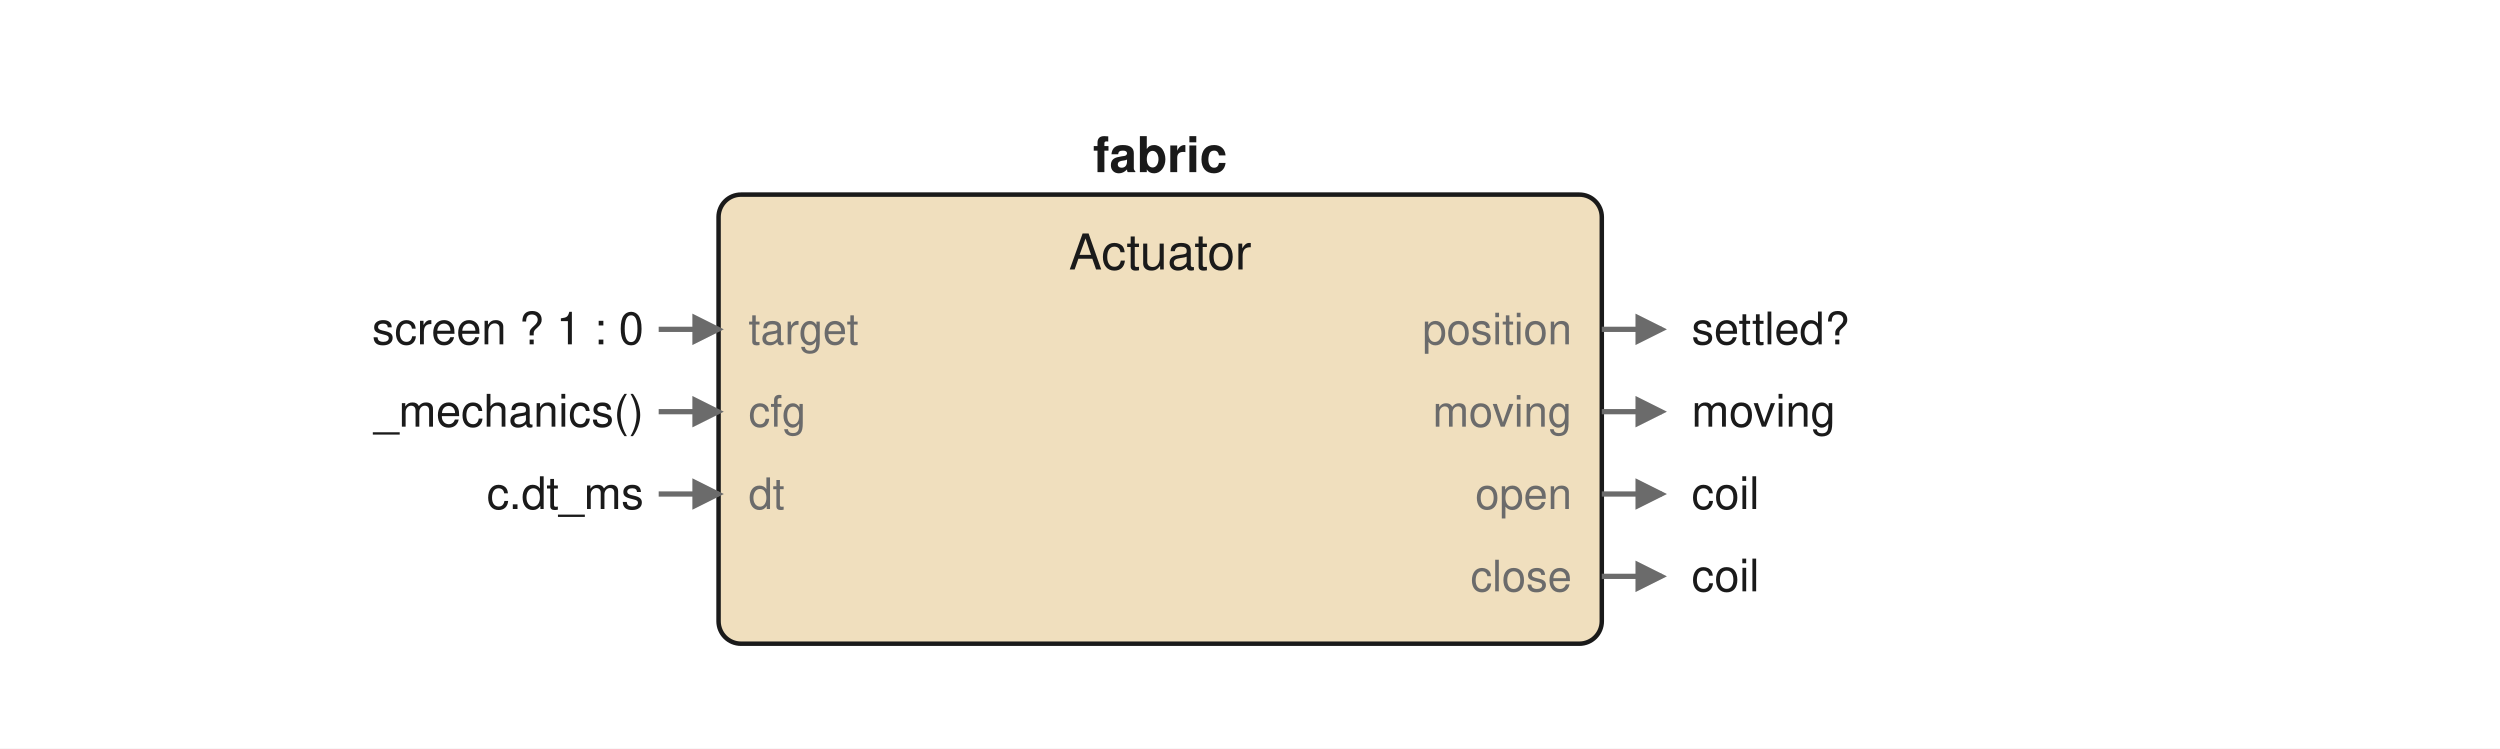
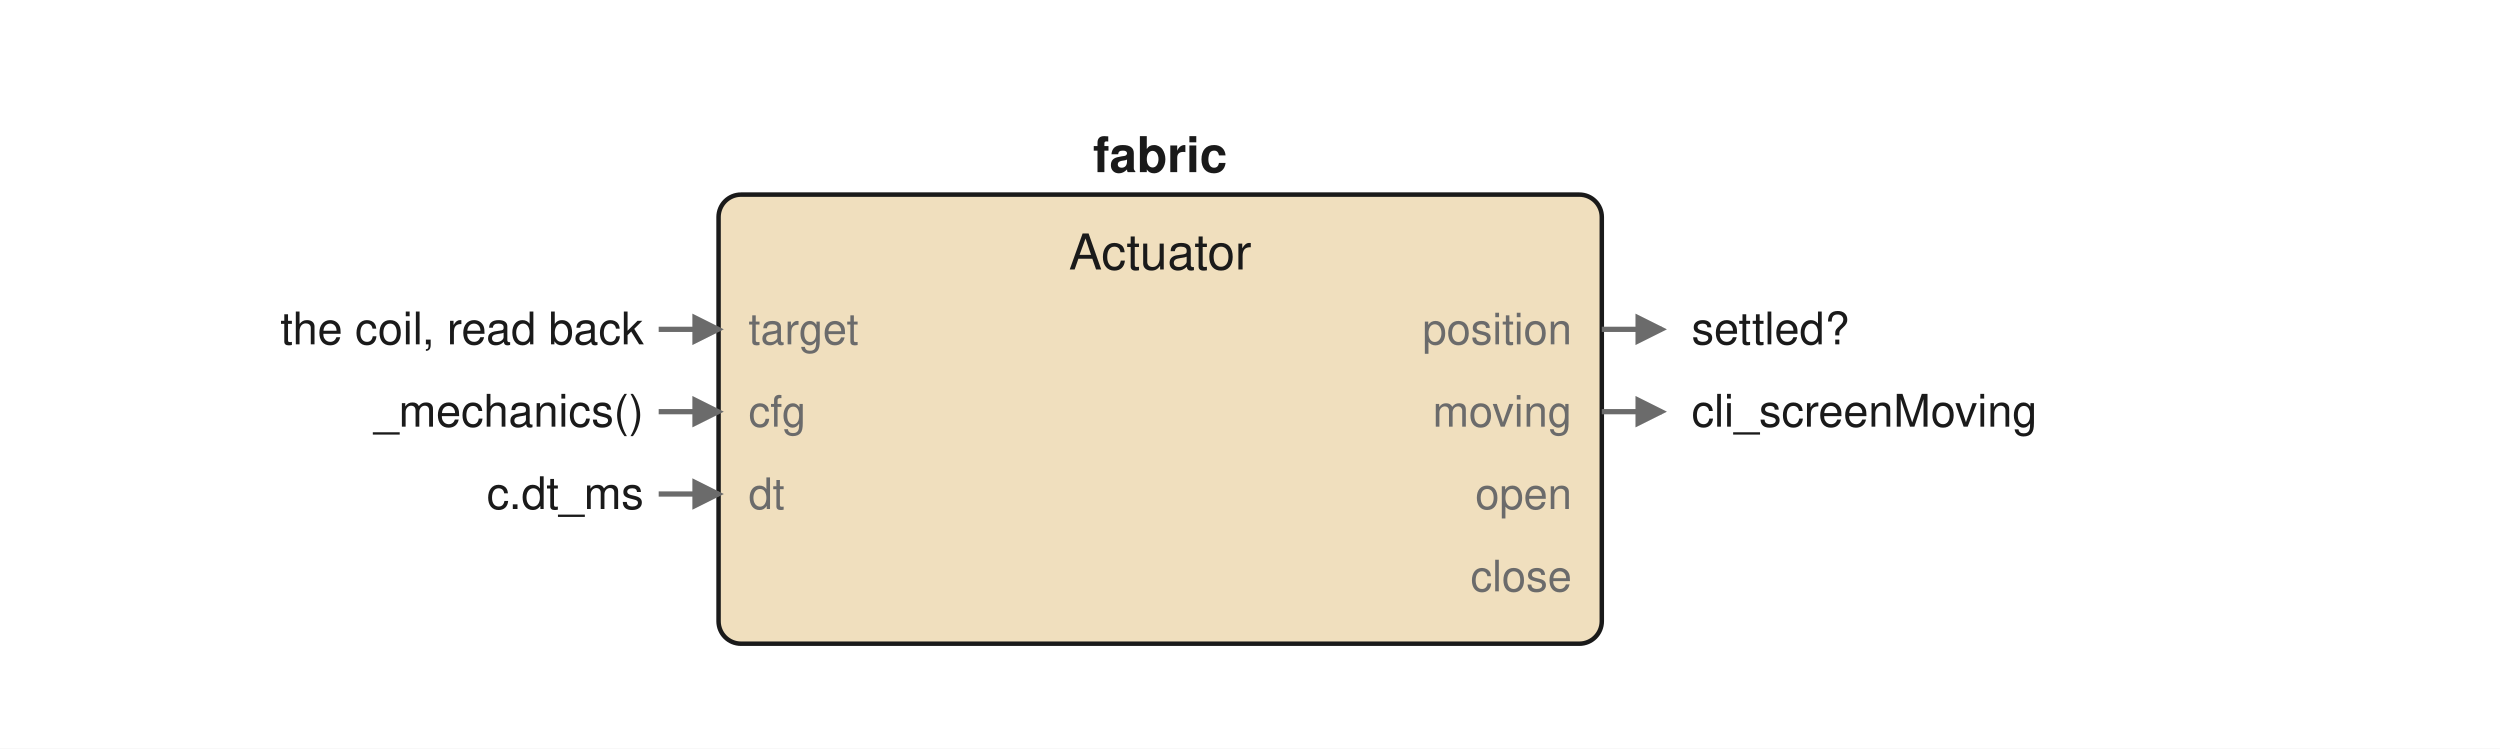
- <svg xmlns="http://www.w3.org/2000/svg" width="334" height="100" viewBox="0 0 334 100" style="max-width:100%;height:auto" content="&lt;mxfile host=&quot;app.diagrams.net&quot; type=&quot;device&quot;&gt;&lt;diagram id=&quot;screen_fbd&quot; name=&quot;screen_fbd&quot;&gt;&lt;mxGraphModel dx=&quot;334&quot; dy=&quot;100&quot; grid=&quot;0&quot; gridSize=&quot;10&quot; guides=&quot;1&quot; tooltips=&quot;1&quot; connect=&quot;1&quot; arrows=&quot;1&quot; fold=&quot;1&quot; page=&quot;1&quot; pageScale=&quot;1&quot; pageWidth=&quot;334&quot; pageHeight=&quot;100&quot; math=&quot;0&quot; shadow=&quot;0&quot;&gt;&lt;root&gt;&lt;mxCell id=&quot;0&quot;/&gt;&lt;mxCell id=&quot;1&quot; parent=&quot;0&quot;/&gt;&lt;mxCell id=&quot;n2&quot; value=&quot;&quot; style=&quot;rounded=1;fillColor=#f0dfbe;strokeColor=#1a1a1a;whiteSpace=wrap;html=1;fontSize=8&quot; vertex=&quot;1&quot; parent=&quot;1&quot;&gt;&lt;mxGeometry x=&quot;96&quot; y=&quot;26&quot; width=&quot;118&quot; height=&quot;60&quot; as=&quot;geometry&quot;/&gt;&lt;/mxCell&gt;&lt;mxCell id=&quot;n3&quot; value=&quot;fabric&quot; style=&quot;text;html=1;fontSize=6;fontColor=#1a1a1a;align=center;fontStyle=1&quot; vertex=&quot;1&quot; parent=&quot;1&quot;&gt;&lt;mxGeometry x=&quot;155.0&quot; y=&quot;16.4&quot; width=&quot;40&quot; height=&quot;10.6&quot; as=&quot;geometry&quot;/&gt;&lt;/mxCell&gt;&lt;mxCell id=&quot;n4&quot; value=&quot;Actuator&quot; style=&quot;text;html=1;fontSize=6;fontColor=#1a1a1a;align=center&quot; vertex=&quot;1&quot; parent=&quot;1&quot;&gt;&lt;mxGeometry x=&quot;155.0&quot; y=&quot;29.4&quot; width=&quot;40&quot; height=&quot;10.6&quot; as=&quot;geometry&quot;/&gt;&lt;/mxCell&gt;&lt;mxCell id=&quot;n5&quot; value=&quot;target&quot; style=&quot;text;html=1;fontSize=5;fontColor=#6b6b6b;align=left&quot; vertex=&quot;1&quot; parent=&quot;1&quot;&gt;&lt;mxGeometry x=&quot;100&quot; y=&quot;40.2&quot; width=&quot;40&quot; height=&quot;9.8&quot; as=&quot;geometry&quot;/&gt;&lt;/mxCell&gt;&lt;mxCell id=&quot;n6&quot; value=&quot;cfg&quot; style=&quot;text;html=1;fontSize=5;fontColor=#6b6b6b;align=left&quot; vertex=&quot;1&quot; parent=&quot;1&quot;&gt;&lt;mxGeometry x=&quot;100&quot; y=&quot;51.2&quot; width=&quot;40&quot; height=&quot;9.8&quot; as=&quot;geometry&quot;/&gt;&lt;/mxCell&gt;&lt;mxCell id=&quot;n7&quot; value=&quot;dt&quot; style=&quot;text;html=1;fontSize=5;fontColor=#6b6b6b;align=left&quot; vertex=&quot;1&quot; parent=&quot;1&quot;&gt;&lt;mxGeometry x=&quot;100&quot; y=&quot;62.2&quot; width=&quot;40&quot; height=&quot;9.8&quot; as=&quot;geometry&quot;/&gt;&lt;/mxCell&gt;&lt;mxCell id=&quot;n8&quot; value=&quot;position&quot; style=&quot;text;html=1;fontSize=5;fontColor=#6b6b6b;align=left&quot; vertex=&quot;1&quot; parent=&quot;1&quot;&gt;&lt;mxGeometry x=&quot;210&quot; y=&quot;40.2&quot; width=&quot;40&quot; height=&quot;9.8&quot; as=&quot;geometry&quot;/&gt;&lt;/mxCell&gt;&lt;mxCell id=&quot;n9&quot; value=&quot;moving&quot; style=&quot;text;html=1;fontSize=5;fontColor=#6b6b6b;align=left&quot; vertex=&quot;1&quot; parent=&quot;1&quot;&gt;&lt;mxGeometry x=&quot;210&quot; y=&quot;51.2&quot; width=&quot;40&quot; height=&quot;9.8&quot; as=&quot;geometry&quot;/&gt;&lt;/mxCell&gt;&lt;mxCell id=&quot;n10&quot; value=&quot;open&quot; style=&quot;text;html=1;fontSize=5;fontColor=#6b6b6b;align=left&quot; vertex=&quot;1&quot; parent=&quot;1&quot;&gt;&lt;mxGeometry x=&quot;210&quot; y=&quot;62.2&quot; width=&quot;40&quot; height=&quot;9.8&quot; as=&quot;geometry&quot;/&gt;&lt;/mxCell&gt;&lt;mxCell id=&quot;n11&quot; value=&quot;close&quot; style=&quot;text;html=1;fontSize=5;fontColor=#6b6b6b;align=left&quot; vertex=&quot;1&quot; parent=&quot;1&quot;&gt;&lt;mxGeometry x=&quot;210&quot; y=&quot;73.2&quot; width=&quot;40&quot; height=&quot;9.8&quot; as=&quot;geometry&quot;/&gt;&lt;/mxCell&gt;&lt;mxCell id=&quot;n12&quot; value=&quot;screen ? 1 : 0&quot; style=&quot;text;html=1;fontSize=6;fontColor=#1a1a1a;align=left&quot; vertex=&quot;1&quot; parent=&quot;1&quot;&gt;&lt;mxGeometry x=&quot;86&quot; y=&quot;40.0&quot; width=&quot;70&quot; height=&quot;10.0&quot; as=&quot;geometry&quot;/&gt;&lt;/mxCell&gt;&lt;mxCell id=&quot;e13&quot; value=&quot;&quot; style=&quot;edgeStyle=none;html=1;strokeColor=#6b6b6b;endArrow=block&quot; edge=&quot;1&quot; parent=&quot;1&quot;&gt;&lt;mxGeometry relative=&quot;1&quot; as=&quot;geometry&quot;&gt;&lt;mxPoint x=&quot;88&quot; y=&quot;44&quot; as=&quot;sourcePoint&quot;/&gt;&lt;mxPoint x=&quot;96&quot; y=&quot;44&quot; as=&quot;targetPoint&quot;/&gt;&lt;/mxGeometry&gt;&lt;/mxCell&gt;&lt;mxCell id=&quot;n14&quot; value=&quot;_mechanics()&quot; style=&quot;text;html=1;fontSize=6;fontColor=#1a1a1a;align=left&quot; vertex=&quot;1&quot; parent=&quot;1&quot;&gt;&lt;mxGeometry x=&quot;86&quot; y=&quot;51.0&quot; width=&quot;60&quot; height=&quot;10.0&quot; as=&quot;geometry&quot;/&gt;&lt;/mxCell&gt;&lt;mxCell id=&quot;e15&quot; value=&quot;&quot; style=&quot;edgeStyle=none;html=1;strokeColor=#6b6b6b;endArrow=block&quot; edge=&quot;1&quot; parent=&quot;1&quot;&gt;&lt;mxGeometry relative=&quot;1&quot; as=&quot;geometry&quot;&gt;&lt;mxPoint x=&quot;88&quot; y=&quot;55&quot; as=&quot;sourcePoint&quot;/&gt;&lt;mxPoint x=&quot;96&quot; y=&quot;55&quot; as=&quot;targetPoint&quot;/&gt;&lt;/mxGeometry&gt;&lt;/mxCell&gt;&lt;mxCell id=&quot;n16&quot; value=&quot;c.dt_ms&quot; style=&quot;text;html=1;fontSize=6;fontColor=#1a1a1a;align=left&quot; vertex=&quot;1&quot; parent=&quot;1&quot;&gt;&lt;mxGeometry x=&quot;86&quot; y=&quot;62.0&quot; width=&quot;40&quot; height=&quot;10.0&quot; as=&quot;geometry&quot;/&gt;&lt;/mxCell&gt;&lt;mxCell id=&quot;e17&quot; value=&quot;&quot; style=&quot;edgeStyle=none;html=1;strokeColor=#6b6b6b;endArrow=block&quot; edge=&quot;1&quot; parent=&quot;1&quot;&gt;&lt;mxGeometry relative=&quot;1&quot; as=&quot;geometry&quot;&gt;&lt;mxPoint x=&quot;88&quot; y=&quot;66&quot; as=&quot;sourcePoint&quot;/&gt;&lt;mxPoint x=&quot;96&quot; y=&quot;66&quot; as=&quot;targetPoint&quot;/&gt;&lt;/mxGeometry&gt;&lt;/mxCell&gt;&lt;mxCell id=&quot;e18&quot; value=&quot;&quot; style=&quot;edgeStyle=none;html=1;strokeColor=#6b6b6b;endArrow=block&quot; edge=&quot;1&quot; parent=&quot;1&quot;&gt;&lt;mxGeometry relative=&quot;1&quot; as=&quot;geometry&quot;&gt;&lt;mxPoint x=&quot;214&quot; y=&quot;44&quot; as=&quot;sourcePoint&quot;/&gt;&lt;mxPoint x=&quot;222&quot; y=&quot;44&quot; as=&quot;targetPoint&quot;/&gt;&lt;/mxGeometry&gt;&lt;/mxCell&gt;&lt;mxCell id=&quot;n19&quot; value=&quot;settled?&quot; style=&quot;text;html=1;fontSize=6;fontColor=#1a1a1a;align=left&quot; vertex=&quot;1&quot; parent=&quot;1&quot;&gt;&lt;mxGeometry x=&quot;226&quot; y=&quot;40.0&quot; width=&quot;40&quot; height=&quot;10.0&quot; as=&quot;geometry&quot;/&gt;&lt;/mxCell&gt;&lt;mxCell id=&quot;e20&quot; value=&quot;&quot; style=&quot;edgeStyle=none;html=1;strokeColor=#6b6b6b;endArrow=block&quot; edge=&quot;1&quot; parent=&quot;1&quot;&gt;&lt;mxGeometry relative=&quot;1&quot; as=&quot;geometry&quot;&gt;&lt;mxPoint x=&quot;214&quot; y=&quot;55&quot; as=&quot;sourcePoint&quot;/&gt;&lt;mxPoint x=&quot;222&quot; y=&quot;55&quot; as=&quot;targetPoint&quot;/&gt;&lt;/mxGeometry&gt;&lt;/mxCell&gt;&lt;mxCell id=&quot;n21&quot; value=&quot;moving&quot; style=&quot;text;html=1;fontSize=6;fontColor=#1a1a1a;align=left&quot; vertex=&quot;1&quot; parent=&quot;1&quot;&gt;&lt;mxGeometry x=&quot;226&quot; y=&quot;51.0&quot; width=&quot;40&quot; height=&quot;10.0&quot; as=&quot;geometry&quot;/&gt;&lt;/mxCell&gt;&lt;mxCell id=&quot;e22&quot; value=&quot;&quot; style=&quot;edgeStyle=none;html=1;strokeColor=#6b6b6b;endArrow=block&quot; edge=&quot;1&quot; parent=&quot;1&quot;&gt;&lt;mxGeometry relative=&quot;1&quot; as=&quot;geometry&quot;&gt;&lt;mxPoint x=&quot;214&quot; y=&quot;66&quot; as=&quot;sourcePoint&quot;/&gt;&lt;mxPoint x=&quot;222&quot; y=&quot;66&quot; as=&quot;targetPoint&quot;/&gt;&lt;/mxGeometry&gt;&lt;/mxCell&gt;&lt;mxCell id=&quot;n23&quot; value=&quot;coil&quot; style=&quot;text;html=1;fontSize=6;fontColor=#1a1a1a;align=left&quot; vertex=&quot;1&quot; parent=&quot;1&quot;&gt;&lt;mxGeometry x=&quot;226&quot; y=&quot;62.0&quot; width=&quot;40&quot; height=&quot;10.0&quot; as=&quot;geometry&quot;/&gt;&lt;/mxCell&gt;&lt;mxCell id=&quot;e24&quot; value=&quot;&quot; style=&quot;edgeStyle=none;html=1;strokeColor=#6b6b6b;endArrow=block&quot; edge=&quot;1&quot; parent=&quot;1&quot;&gt;&lt;mxGeometry relative=&quot;1&quot; as=&quot;geometry&quot;&gt;&lt;mxPoint x=&quot;214&quot; y=&quot;77&quot; as=&quot;sourcePoint&quot;/&gt;&lt;mxPoint x=&quot;222&quot; y=&quot;77&quot; as=&quot;targetPoint&quot;/&gt;&lt;/mxGeometry&gt;&lt;/mxCell&gt;&lt;mxCell id=&quot;n25&quot; value=&quot;coil&quot; style=&quot;text;html=1;fontSize=6;fontColor=#1a1a1a;align=left&quot; vertex=&quot;1&quot; parent=&quot;1&quot;&gt;&lt;mxGeometry x=&quot;226&quot; y=&quot;73.0&quot; width=&quot;40&quot; height=&quot;10.0&quot; as=&quot;geometry&quot;/&gt;&lt;/mxCell&gt;&lt;/root&gt;&lt;/mxGraphModel&gt;&lt;/diagram&gt;&lt;/mxfile&gt;">
+ <svg xmlns="http://www.w3.org/2000/svg" width="334" height="100" viewBox="0 0 334 100" style="max-width:100%;height:auto" content="&lt;mxfile host=&quot;app.diagrams.net&quot; type=&quot;device&quot;&gt;&lt;diagram id=&quot;screen_fbd&quot; name=&quot;screen_fbd&quot;&gt;&lt;mxGraphModel dx=&quot;334&quot; dy=&quot;100&quot; grid=&quot;0&quot; gridSize=&quot;10&quot; guides=&quot;1&quot; tooltips=&quot;1&quot; connect=&quot;1&quot; arrows=&quot;1&quot; fold=&quot;1&quot; page=&quot;1&quot; pageScale=&quot;1&quot; pageWidth=&quot;334&quot; pageHeight=&quot;100&quot; math=&quot;0&quot; shadow=&quot;0&quot;&gt;&lt;root&gt;&lt;mxCell id=&quot;0&quot;/&gt;&lt;mxCell id=&quot;1&quot; parent=&quot;0&quot;/&gt;&lt;mxCell id=&quot;n2&quot; value=&quot;&quot; style=&quot;rounded=1;fillColor=#f0dfbe;strokeColor=#1a1a1a;whiteSpace=wrap;html=1;fontSize=8&quot; vertex=&quot;1&quot; parent=&quot;1&quot;&gt;&lt;mxGeometry x=&quot;96&quot; y=&quot;26&quot; width=&quot;118&quot; height=&quot;60&quot; as=&quot;geometry&quot;/&gt;&lt;/mxCell&gt;&lt;mxCell id=&quot;n3&quot; value=&quot;fabric&quot; style=&quot;text;html=1;fontSize=6;fontColor=#1a1a1a;align=center;fontStyle=1&quot; vertex=&quot;1&quot; parent=&quot;1&quot;&gt;&lt;mxGeometry x=&quot;155.0&quot; y=&quot;16.4&quot; width=&quot;40&quot; height=&quot;10.6&quot; as=&quot;geometry&quot;/&gt;&lt;/mxCell&gt;&lt;mxCell id=&quot;n4&quot; value=&quot;Actuator&quot; style=&quot;text;html=1;fontSize=6;fontColor=#1a1a1a;align=center&quot; vertex=&quot;1&quot; parent=&quot;1&quot;&gt;&lt;mxGeometry x=&quot;155.0&quot; y=&quot;29.4&quot; width=&quot;40&quot; height=&quot;10.6&quot; as=&quot;geometry&quot;/&gt;&lt;/mxCell&gt;&lt;mxCell id=&quot;n5&quot; value=&quot;target&quot; style=&quot;text;html=1;fontSize=5;fontColor=#6b6b6b;align=left&quot; vertex=&quot;1&quot; parent=&quot;1&quot;&gt;&lt;mxGeometry x=&quot;100&quot; y=&quot;40.2&quot; width=&quot;40&quot; height=&quot;9.8&quot; as=&quot;geometry&quot;/&gt;&lt;/mxCell&gt;&lt;mxCell id=&quot;n6&quot; value=&quot;cfg&quot; style=&quot;text;html=1;fontSize=5;fontColor=#6b6b6b;align=left&quot; vertex=&quot;1&quot; parent=&quot;1&quot;&gt;&lt;mxGeometry x=&quot;100&quot; y=&quot;51.2&quot; width=&quot;40&quot; height=&quot;9.8&quot; as=&quot;geometry&quot;/&gt;&lt;/mxCell&gt;&lt;mxCell id=&quot;n7&quot; value=&quot;dt&quot; style=&quot;text;html=1;fontSize=5;fontColor=#6b6b6b;align=left&quot; vertex=&quot;1&quot; parent=&quot;1&quot;&gt;&lt;mxGeometry x=&quot;100&quot; y=&quot;62.2&quot; width=&quot;40&quot; height=&quot;9.8&quot; as=&quot;geometry&quot;/&gt;&lt;/mxCell&gt;&lt;mxCell id=&quot;n8&quot; value=&quot;position&quot; style=&quot;text;html=1;fontSize=5;fontColor=#6b6b6b;align=left&quot; vertex=&quot;1&quot; parent=&quot;1&quot;&gt;&lt;mxGeometry x=&quot;210&quot; y=&quot;40.2&quot; width=&quot;40&quot; height=&quot;9.8&quot; as=&quot;geometry&quot;/&gt;&lt;/mxCell&gt;&lt;mxCell id=&quot;n9&quot; value=&quot;moving&quot; style=&quot;text;html=1;fontSize=5;fontColor=#6b6b6b;align=left&quot; vertex=&quot;1&quot; parent=&quot;1&quot;&gt;&lt;mxGeometry x=&quot;210&quot; y=&quot;51.2&quot; width=&quot;40&quot; height=&quot;9.8&quot; as=&quot;geometry&quot;/&gt;&lt;/mxCell&gt;&lt;mxCell id=&quot;n10&quot; value=&quot;open&quot; style=&quot;text;html=1;fontSize=5;fontColor=#6b6b6b;align=left&quot; vertex=&quot;1&quot; parent=&quot;1&quot;&gt;&lt;mxGeometry x=&quot;210&quot; y=&quot;62.2&quot; width=&quot;40&quot; height=&quot;9.8&quot; as=&quot;geometry&quot;/&gt;&lt;/mxCell&gt;&lt;mxCell id=&quot;n11&quot; value=&quot;close&quot; style=&quot;text;html=1;fontSize=5;fontColor=#6b6b6b;align=left&quot; vertex=&quot;1&quot; parent=&quot;1&quot;&gt;&lt;mxGeometry x=&quot;210&quot; y=&quot;73.2&quot; width=&quot;40&quot; height=&quot;9.8&quot; as=&quot;geometry&quot;/&gt;&lt;/mxCell&gt;&lt;mxCell id=&quot;n12&quot; value=&quot;the coil, read back&quot; style=&quot;text;html=1;fontSize=6;fontColor=#1a1a1a;align=left&quot; vertex=&quot;1&quot; parent=&quot;1&quot;&gt;&lt;mxGeometry x=&quot;86&quot; y=&quot;40.0&quot; width=&quot;95&quot; height=&quot;10.0&quot; as=&quot;geometry&quot;/&gt;&lt;/mxCell&gt;&lt;mxCell id=&quot;e13&quot; value=&quot;&quot; style=&quot;edgeStyle=none;html=1;strokeColor=#6b6b6b;endArrow=block&quot; edge=&quot;1&quot; parent=&quot;1&quot;&gt;&lt;mxGeometry relative=&quot;1&quot; as=&quot;geometry&quot;&gt;&lt;mxPoint x=&quot;88&quot; y=&quot;44&quot; as=&quot;sourcePoint&quot;/&gt;&lt;mxPoint x=&quot;96&quot; y=&quot;44&quot; as=&quot;targetPoint&quot;/&gt;&lt;/mxGeometry&gt;&lt;/mxCell&gt;&lt;mxCell id=&quot;n14&quot; value=&quot;_mechanics()&quot; style=&quot;text;html=1;fontSize=6;fontColor=#1a1a1a;align=left&quot; vertex=&quot;1&quot; parent=&quot;1&quot;&gt;&lt;mxGeometry x=&quot;86&quot; y=&quot;51.0&quot; width=&quot;60&quot; height=&quot;10.0&quot; as=&quot;geometry&quot;/&gt;&lt;/mxCell&gt;&lt;mxCell id=&quot;e15&quot; value=&quot;&quot; style=&quot;edgeStyle=none;html=1;strokeColor=#6b6b6b;endArrow=block&quot; edge=&quot;1&quot; parent=&quot;1&quot;&gt;&lt;mxGeometry relative=&quot;1&quot; as=&quot;geometry&quot;&gt;&lt;mxPoint x=&quot;88&quot; y=&quot;55&quot; as=&quot;sourcePoint&quot;/&gt;&lt;mxPoint x=&quot;96&quot; y=&quot;55&quot; as=&quot;targetPoint&quot;/&gt;&lt;/mxGeometry&gt;&lt;/mxCell&gt;&lt;mxCell id=&quot;n16&quot; value=&quot;c.dt_ms&quot; style=&quot;text;html=1;fontSize=6;fontColor=#1a1a1a;align=left&quot; vertex=&quot;1&quot; parent=&quot;1&quot;&gt;&lt;mxGeometry x=&quot;86&quot; y=&quot;62.0&quot; width=&quot;40&quot; height=&quot;10.0&quot; as=&quot;geometry&quot;/&gt;&lt;/mxCell&gt;&lt;mxCell id=&quot;e17&quot; value=&quot;&quot; style=&quot;edgeStyle=none;html=1;strokeColor=#6b6b6b;endArrow=block&quot; edge=&quot;1&quot; parent=&quot;1&quot;&gt;&lt;mxGeometry relative=&quot;1&quot; as=&quot;geometry&quot;&gt;&lt;mxPoint x=&quot;88&quot; y=&quot;66&quot; as=&quot;sourcePoint&quot;/&gt;&lt;mxPoint x=&quot;96&quot; y=&quot;66&quot; as=&quot;targetPoint&quot;/&gt;&lt;/mxGeometry&gt;&lt;/mxCell&gt;&lt;mxCell id=&quot;e18&quot; value=&quot;&quot; style=&quot;edgeStyle=none;html=1;strokeColor=#6b6b6b;endArrow=block&quot; edge=&quot;1&quot; parent=&quot;1&quot;&gt;&lt;mxGeometry relative=&quot;1&quot; as=&quot;geometry&quot;&gt;&lt;mxPoint x=&quot;214&quot; y=&quot;44&quot; as=&quot;sourcePoint&quot;/&gt;&lt;mxPoint x=&quot;222&quot; y=&quot;44&quot; as=&quot;targetPoint&quot;/&gt;&lt;/mxGeometry&gt;&lt;/mxCell&gt;&lt;mxCell id=&quot;n19&quot; value=&quot;settled?&quot; style=&quot;text;html=1;fontSize=6;fontColor=#1a1a1a;align=left&quot; vertex=&quot;1&quot; parent=&quot;1&quot;&gt;&lt;mxGeometry x=&quot;226&quot; y=&quot;40.0&quot; width=&quot;40&quot; height=&quot;10.0&quot; as=&quot;geometry&quot;/&gt;&lt;/mxCell&gt;&lt;mxCell id=&quot;e20&quot; value=&quot;&quot; style=&quot;edgeStyle=none;html=1;strokeColor=#6b6b6b;endArrow=block&quot; edge=&quot;1&quot; parent=&quot;1&quot;&gt;&lt;mxGeometry relative=&quot;1&quot; as=&quot;geometry&quot;&gt;&lt;mxPoint x=&quot;214&quot; y=&quot;55&quot; as=&quot;sourcePoint&quot;/&gt;&lt;mxPoint x=&quot;222&quot; y=&quot;55&quot; as=&quot;targetPoint&quot;/&gt;&lt;/mxGeometry&gt;&lt;/mxCell&gt;&lt;mxCell id=&quot;n21&quot; value=&quot;cli_screenMoving&quot; style=&quot;text;html=1;fontSize=6;fontColor=#1a1a1a;align=left&quot; vertex=&quot;1&quot; parent=&quot;1&quot;&gt;&lt;mxGeometry x=&quot;226&quot; y=&quot;51.0&quot; width=&quot;80&quot; height=&quot;10.0&quot; as=&quot;geometry&quot;/&gt;&lt;/mxCell&gt;&lt;/root&gt;&lt;/mxGraphModel&gt;&lt;/diagram&gt;&lt;/mxfile&gt;">
  <defs>
    <marker id="a" markerWidth="6" markerHeight="6" refX="5" refY="3" orient="auto">
      <path d="M0,0 L6,3 L0,6 z" fill="#6b6b6b" />
    </marker>
  </defs>
  <rect width="334" height="100" fill="#ffffff" />
  <rect x="96" y="26" width="118" height="60" rx="3" fill="#f0dfbe" stroke="#1a1a1a" stroke-width="0.6" />
  <text x="155.0" y="23" font-family="Helvetica,Arial,sans-serif" font-size="6.6" fill="#1a1a1a" text-anchor="middle" font-weight="bold">fabric</text>
  <text x="155.0" y="36" font-family="Helvetica,Arial,sans-serif" font-size="6.6" fill="#1a1a1a" text-anchor="middle">Actuator</text>
  <text x="100" y="46" font-family="Helvetica,Arial,sans-serif" font-size="5.8" fill="#6b6b6b" text-anchor="start">target</text>
  <text x="100" y="57" font-family="Helvetica,Arial,sans-serif" font-size="5.8" fill="#6b6b6b" text-anchor="start">cfg</text>
  <text x="100" y="68" font-family="Helvetica,Arial,sans-serif" font-size="5.8" fill="#6b6b6b" text-anchor="start">dt</text>
  <text x="210" y="46" font-family="Helvetica,Arial,sans-serif" font-size="5.8" fill="#6b6b6b" text-anchor="end">position</text>
  <text x="210" y="57" font-family="Helvetica,Arial,sans-serif" font-size="5.8" fill="#6b6b6b" text-anchor="end">moving</text>
  <text x="210" y="68" font-family="Helvetica,Arial,sans-serif" font-size="5.8" fill="#6b6b6b" text-anchor="end">open</text>
  <text x="210" y="79" font-family="Helvetica,Arial,sans-serif" font-size="5.8" fill="#6b6b6b" text-anchor="end">close</text>
-   <text x="86" y="46" font-family="Helvetica,Arial,sans-serif" font-size="6.0" fill="#1a1a1a" text-anchor="end">screen ? 1 : 0</text>
+   <text x="86" y="46" font-family="Helvetica,Arial,sans-serif" font-size="6.0" fill="#1a1a1a" text-anchor="end">the coil, read back</text>
  <polyline points="88,44 96,44" fill="none" stroke="#6b6b6b" stroke-width="0.7" marker-end="url(#a)" />
  <text x="86" y="57" font-family="Helvetica,Arial,sans-serif" font-size="6.0" fill="#1a1a1a" text-anchor="end">_mechanics()</text>
  <polyline points="88,55 96,55" fill="none" stroke="#6b6b6b" stroke-width="0.7" marker-end="url(#a)" />
  <text x="86" y="68" font-family="Helvetica,Arial,sans-serif" font-size="6.0" fill="#1a1a1a" text-anchor="end">c.dt_ms</text>
  <polyline points="88,66 96,66" fill="none" stroke="#6b6b6b" stroke-width="0.7" marker-end="url(#a)" />
  <polyline points="214,44 222,44" fill="none" stroke="#6b6b6b" stroke-width="0.7" marker-end="url(#a)" />
  <text x="226" y="46" font-family="Helvetica,Arial,sans-serif" font-size="6.0" fill="#1a1a1a" text-anchor="start">settled?</text>
  <polyline points="214,55 222,55" fill="none" stroke="#6b6b6b" stroke-width="0.7" marker-end="url(#a)" />
-   <text x="226" y="57" font-family="Helvetica,Arial,sans-serif" font-size="6.0" fill="#1a1a1a" text-anchor="start">moving</text>
-   <polyline points="214,66 222,66" fill="none" stroke="#6b6b6b" stroke-width="0.7" marker-end="url(#a)" />
-   <text x="226" y="68" font-family="Helvetica,Arial,sans-serif" font-size="6.0" fill="#1a1a1a" text-anchor="start">coil</text>
-   <polyline points="214,77 222,77" fill="none" stroke="#6b6b6b" stroke-width="0.7" marker-end="url(#a)" />
-   <text x="226" y="79" font-family="Helvetica,Arial,sans-serif" font-size="6.0" fill="#1a1a1a" text-anchor="start">coil</text>
+   <text x="226" y="57" font-family="Helvetica,Arial,sans-serif" font-size="6.0" fill="#1a1a1a" text-anchor="start">cli_screenMoving</text>
</svg>
